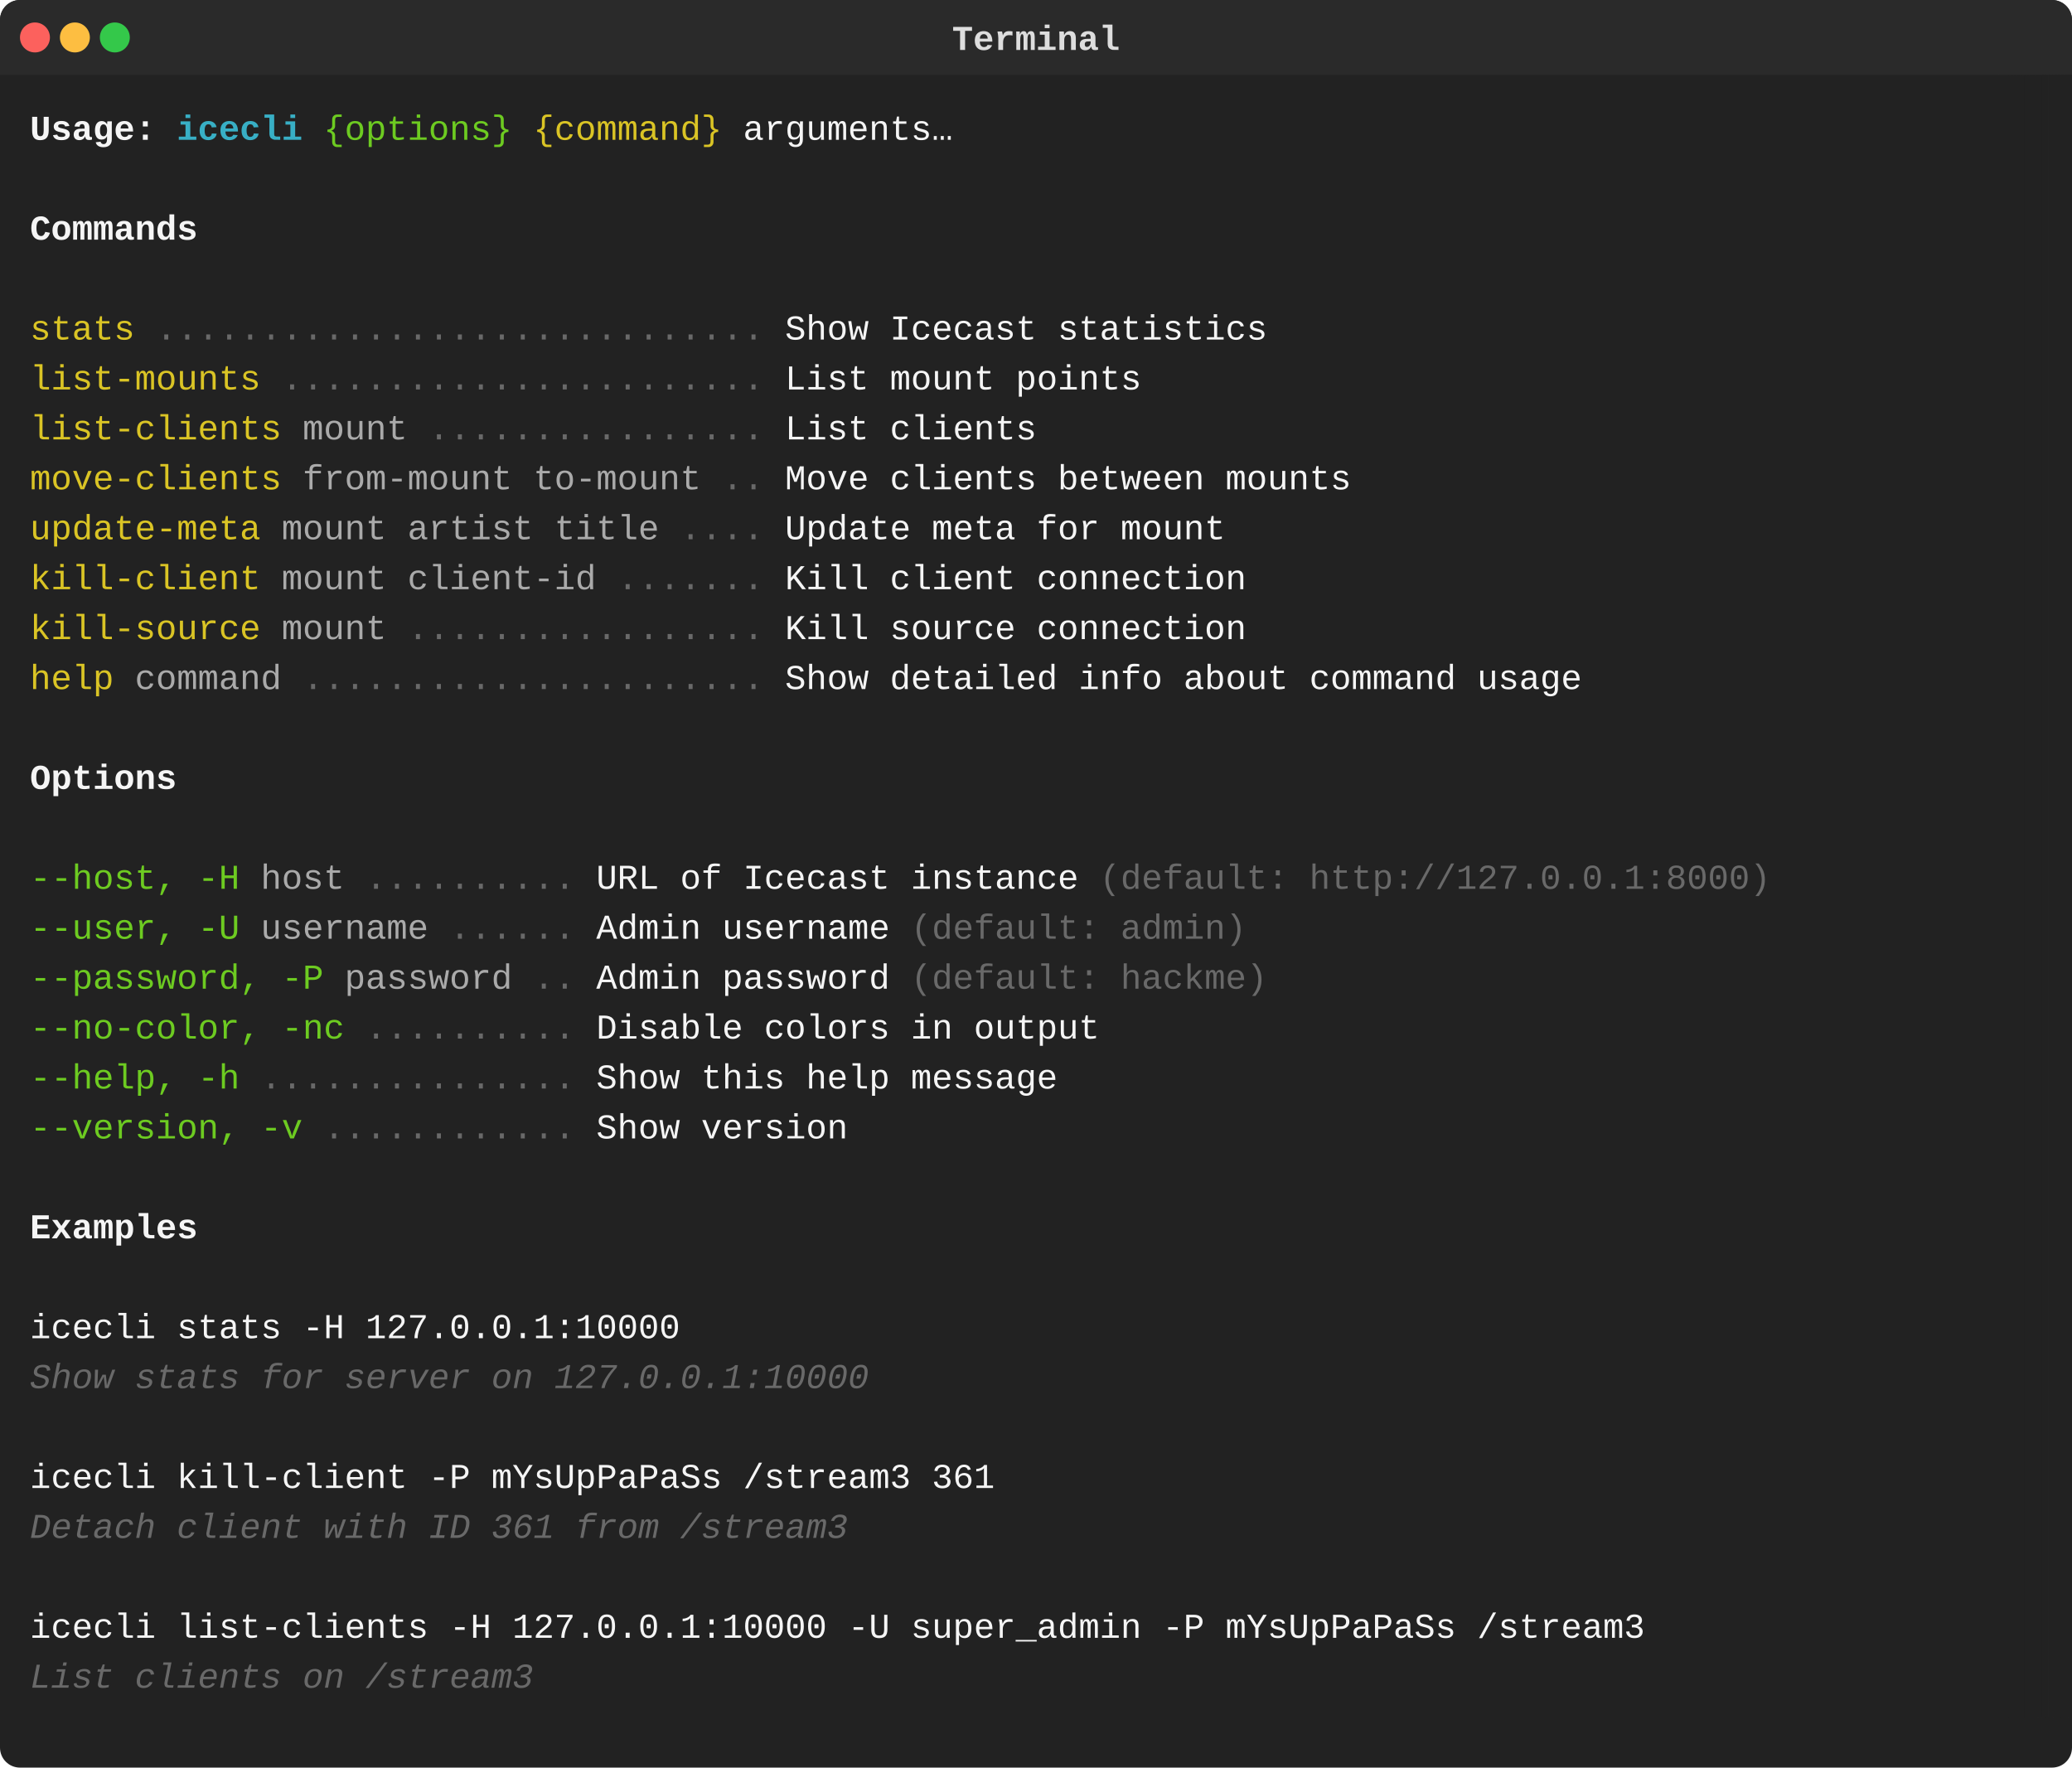
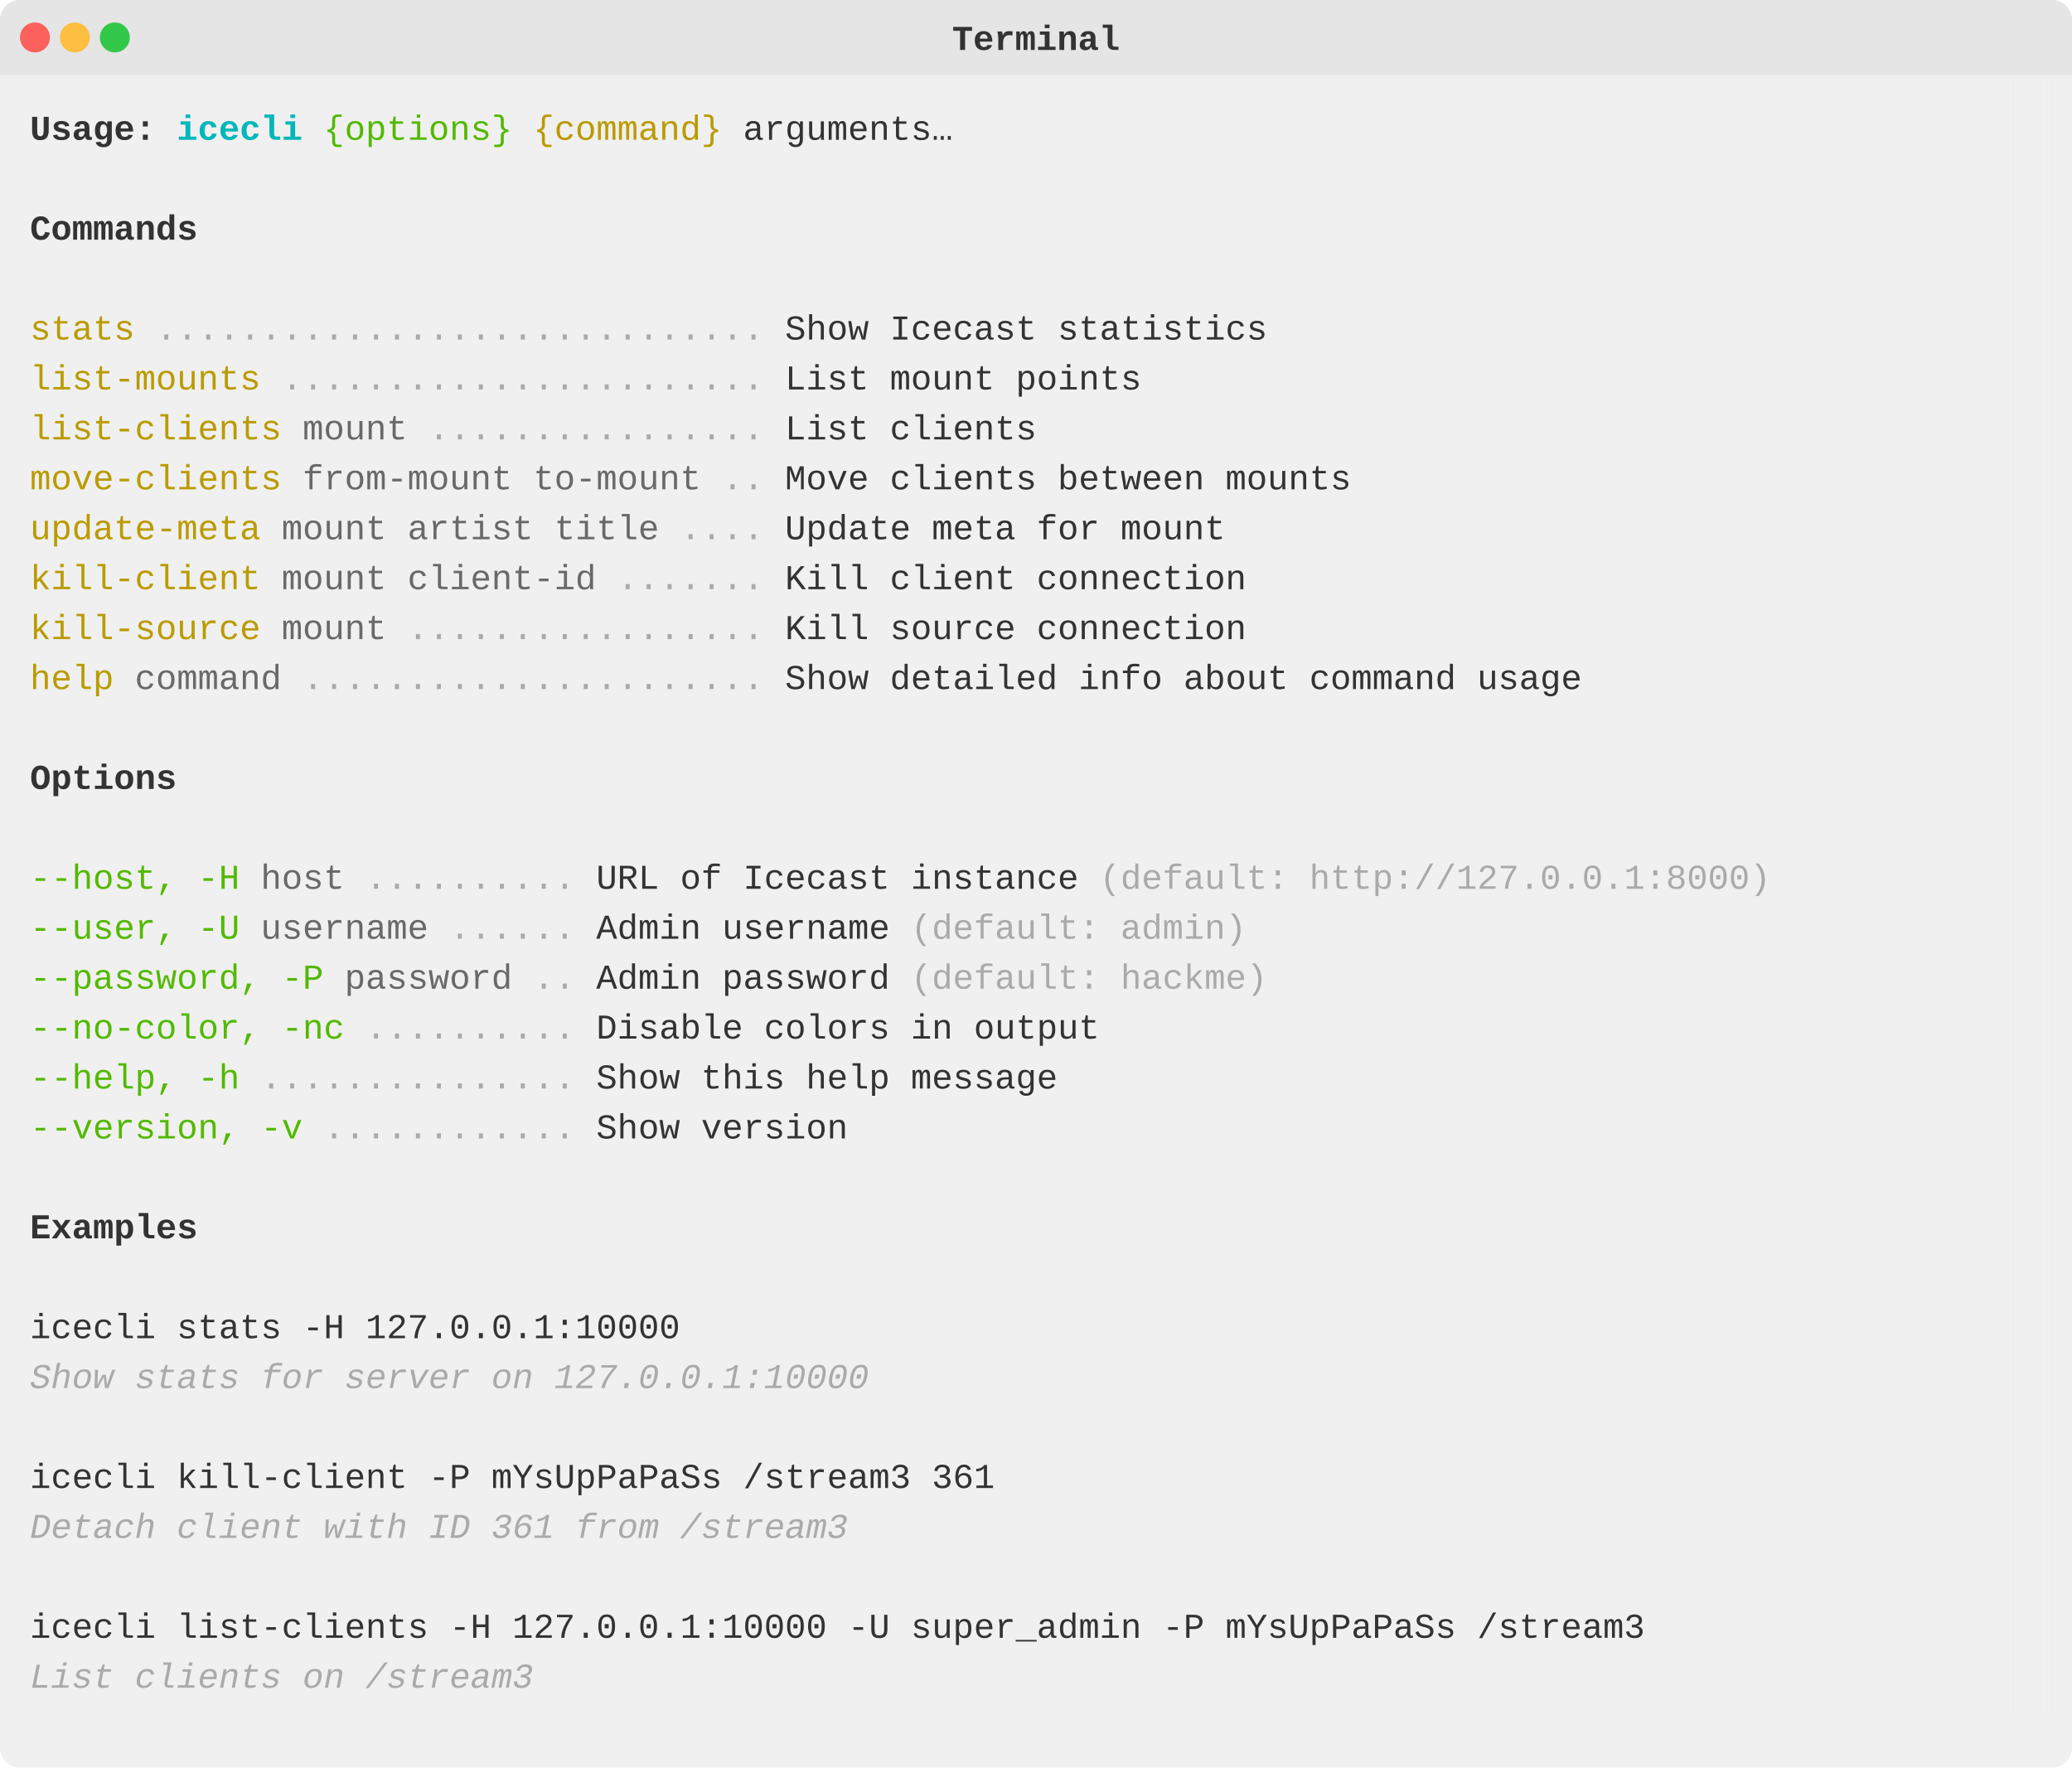
<svg xmlns="http://www.w3.org/2000/svg" width="830" height="708" viewBox="0 0 830 708" fill="none">
  <defs>
    <linearGradient id="fog" x1="0" x2="1" y1="0" y2="0">
      <stop offset="0%" class="bg" stop-opacity="0" />
      <stop offset="98%" class="bg" stop-opacity="1" />
    </linearGradient>
  </defs>
  <style>
    text { font-family: ui-monospace, 'JetBrains Mono', 'Fira Code', 'Iosevka', SFMono-Regular, 'SF Mono', Menlo, Consolas, 'Liberation Mono', monospace; font-size: 14px; font-display: swap; white-space: pre; }
    tspan { white-space: pre; }

    .bold { font-weight: bold; }
    .italic { font-style: italic; }
    .underline { text-decoration-line: underline; }
    .dim { opacity: 0.75; }
    .terminal { font-weight: bold; }

+     text { fill: #333; }
+     .terminal { fill: #333; }
+     .bg { fill: #F0F0F0; stop-color: #F0F0F0; }
+     .window { fill: #E5E5E5; }
+     tspan.r { fill: #BA0000; }
+     tspan.g { fill: #53B900; }
+     tspan.y { fill: #BA9B00; }
+     tspan.b { fill: #0060BA; }
+     tspan.m { fill: #BA00AD; }
+     tspan.c { fill: #00B7BA; }
+     tspan.LG { fill: #696969; }
+     tspan.DG { fill: #AAA; }
+     tspan.R { fill: #EA4B4B; }
+     tspan.G { fill: #88DB43; }
+     tspan.Y { fill: #D3BA3B; }
+     tspan.B { fill: #3890E2; }
+     tspan.M { fill: #DB3BD0; }
+     tspan.C { fill: #39D8DB; }
+     tspan.W { fill: #BEBEBE; }
+     ::-moz-selection { color: #222; fill: #222; background: #CCC; }
+     ::selection { color: #222; fill: #222; background: #CCC; }
+ 
+     @media (prefers-color-scheme: dark) {
    text { fill: #F5F5F5; }
    .terminal { fill: #DDD; }
    .bg { fill: #222; stop-color: #222; }
    .window { fill: #2A2A2A; }
    tspan.r { fill: #D22424; }
    tspan.g { fill: #6DCB21; }
    tspan.y { fill: #DAC425; }
    tspan.b { fill: #5C9AD8; }
    tspan.m { fill: #B6419E; }
    tspan.c { fill: #38AFC5; }
    tspan.LG { fill: #AAA; }
    tspan.DG { fill: #696969; }
    tspan.R { fill: #EF5A56; }
    tspan.G { fill: #49E471; }
    tspan.Y { fill: #E3E342; }
    tspan.B { fill: #7AAAE4; }
    tspan.M { fill: #B853D9; }
    tspan.C { fill: #5FD5DE; }
    tspan.W { fill: #BEBEBE; }
    ::-moz-selection { color: #CCC; fill: #CCC; background: #444; }
    ::selection { color: #CCC; fill: #CCC; background: #444; }
- 
+     }
  </style>
  <rect width="830" height="708" x="0" y="0" rx="8" ry="8" class="bg" />
  <path class="window" d="M8 0h814a8 8 0 0 1 8 8v22H0V8a8 8 0 0 1 8-8Z" shape="rect 0 0 830 30 8 8 0 0 1@c79e7e5e" />
  <circle r="6" cx="14" cy="15" fill="#FC615D" />
  <circle r="6" cx="30" cy="15" fill="#FDBE41" />
  <circle r="6" cx="46" cy="15" fill="#34C84A" />
  <text x="50%" y="20" text-anchor="middle">
    <tspan class="terminal">Terminal</tspan>
  </text>
  <text x="12" y="56">
    <tspan class="bold">Usage:</tspan>
    <tspan class="bold c">icecli</tspan>
    <tspan class="g">{options}</tspan>
    <tspan class="y">{command}</tspan> arguments…</text>
  <text x="12" y="96">
    <tspan class="bold">Commands</tspan>
  </text>
  <text x="12" y="136">
    <tspan class="y">stats</tspan>
    <tspan class="DG">.............................</tspan> Show Icecast statistics</text>
  <text x="12" y="156">
    <tspan class="y">list-mounts</tspan>
    <tspan class="DG">.......................</tspan> List mount points</text>
  <text x="12" y="176">
    <tspan class="y">list-clients</tspan>
    <tspan class="LG">mount</tspan>
    <tspan class="DG">................</tspan> List clients</text>
  <text x="12" y="196">
    <tspan class="y">move-clients</tspan>
    <tspan class="LG">from-mount</tspan>
    <tspan class="LG">to-mount</tspan>
    <tspan class="DG">..</tspan> Move clients between mounts</text>
  <text x="12" y="216">
    <tspan class="y">update-meta</tspan>
    <tspan class="LG">mount</tspan>
    <tspan class="LG">artist</tspan>
    <tspan class="LG">title</tspan>
    <tspan class="DG">....</tspan> Update meta for mount</text>
  <text x="12" y="236">
    <tspan class="y">kill-client</tspan>
    <tspan class="LG">mount</tspan>
    <tspan class="LG">client-id</tspan>
    <tspan class="DG">.......</tspan> Kill client connection</text>
  <text x="12" y="256">
    <tspan class="y">kill-source</tspan>
    <tspan class="LG">mount</tspan>
    <tspan class="DG">.................</tspan> Kill source connection</text>
  <text x="12" y="276">
    <tspan class="y">help</tspan>
    <tspan class="LG">command</tspan>
    <tspan class="DG">......................</tspan> Show detailed info about command usage</text>
  <text x="12" y="316">
    <tspan class="bold">Options</tspan>
  </text>
  <text x="12" y="356">
    <tspan class="g">--host, -H</tspan>
    <tspan class="LG">host</tspan>
    <tspan class="DG">..........</tspan> URL of Icecast instance <tspan class="DG">(default: http://127.0.0.1:8000)</tspan>
  </text>
  <text x="12" y="376">
    <tspan class="g">--user, -U</tspan>
    <tspan class="LG">username</tspan>
    <tspan class="DG">......</tspan> Admin username <tspan class="DG">(default: admin)</tspan>
  </text>
  <text x="12" y="396">
    <tspan class="g">--password, -P</tspan>
    <tspan class="LG">password</tspan>
    <tspan class="DG">..</tspan> Admin password <tspan class="DG">(default: hackme)</tspan>
  </text>
  <text x="12" y="416">
    <tspan class="g">--no-color, -nc</tspan>
    <tspan class="DG">..........</tspan> Disable colors in output</text>
  <text x="12" y="436">
    <tspan class="g">--help, -h</tspan>
    <tspan class="DG">...............</tspan> Show this help message</text>
  <text x="12" y="456">
    <tspan class="g">--version, -v</tspan>
    <tspan class="DG">............</tspan> Show version</text>
  <text x="12" y="496">
    <tspan class="bold">Examples</tspan>
  </text>
  <text x="12" y="536">  icecli stats -H 127.0.0.1:10000</text>
  <text x="12" y="556">
    <tspan class="italic DG">Show stats for server on 127.0.0.1:10000</tspan>
  </text>
  <text x="12" y="596">  icecli kill-client -P mYsUpPaPaSs /stream3 361</text>
  <text x="12" y="616">
    <tspan class="italic DG">Detach client with ID 361 from /stream3</tspan>
  </text>
  <text x="12" y="656">  icecli list-clients -H 127.0.0.1:10000 -U super_admin -P mYsUpPaPaSs /stream3</text>
  <text x="12" y="676">
    <tspan class="italic DG">List clients on /stream3</tspan>
  </text>
  <rect x="800" y="30" width="30.3" height="658" fill="url(#fog)" />
</svg>
